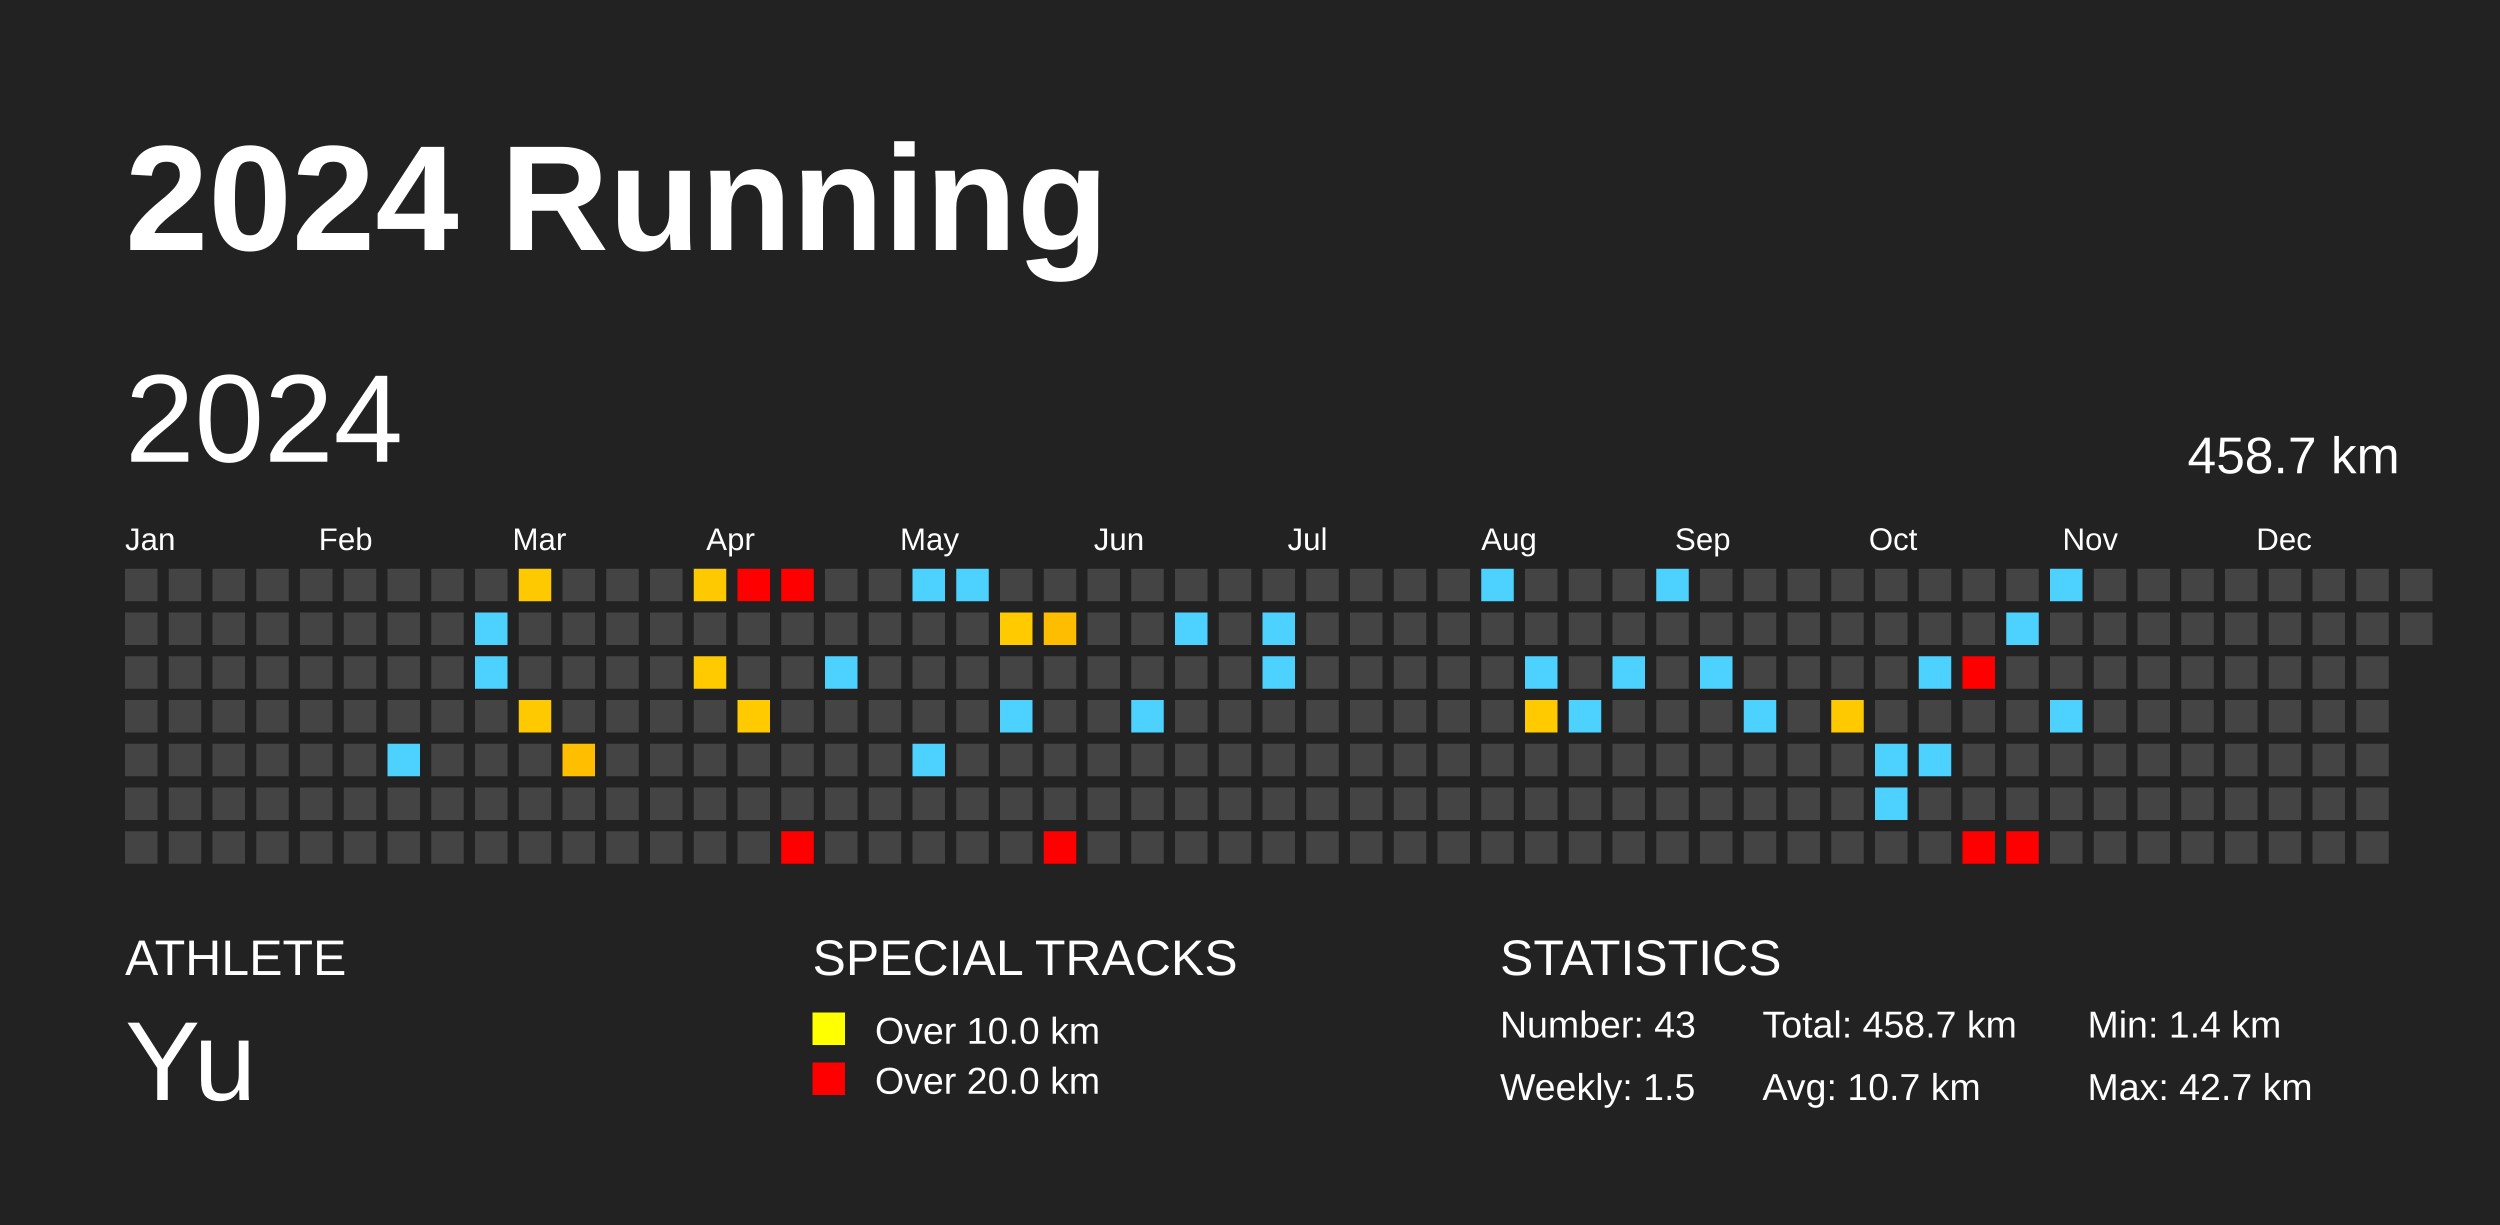
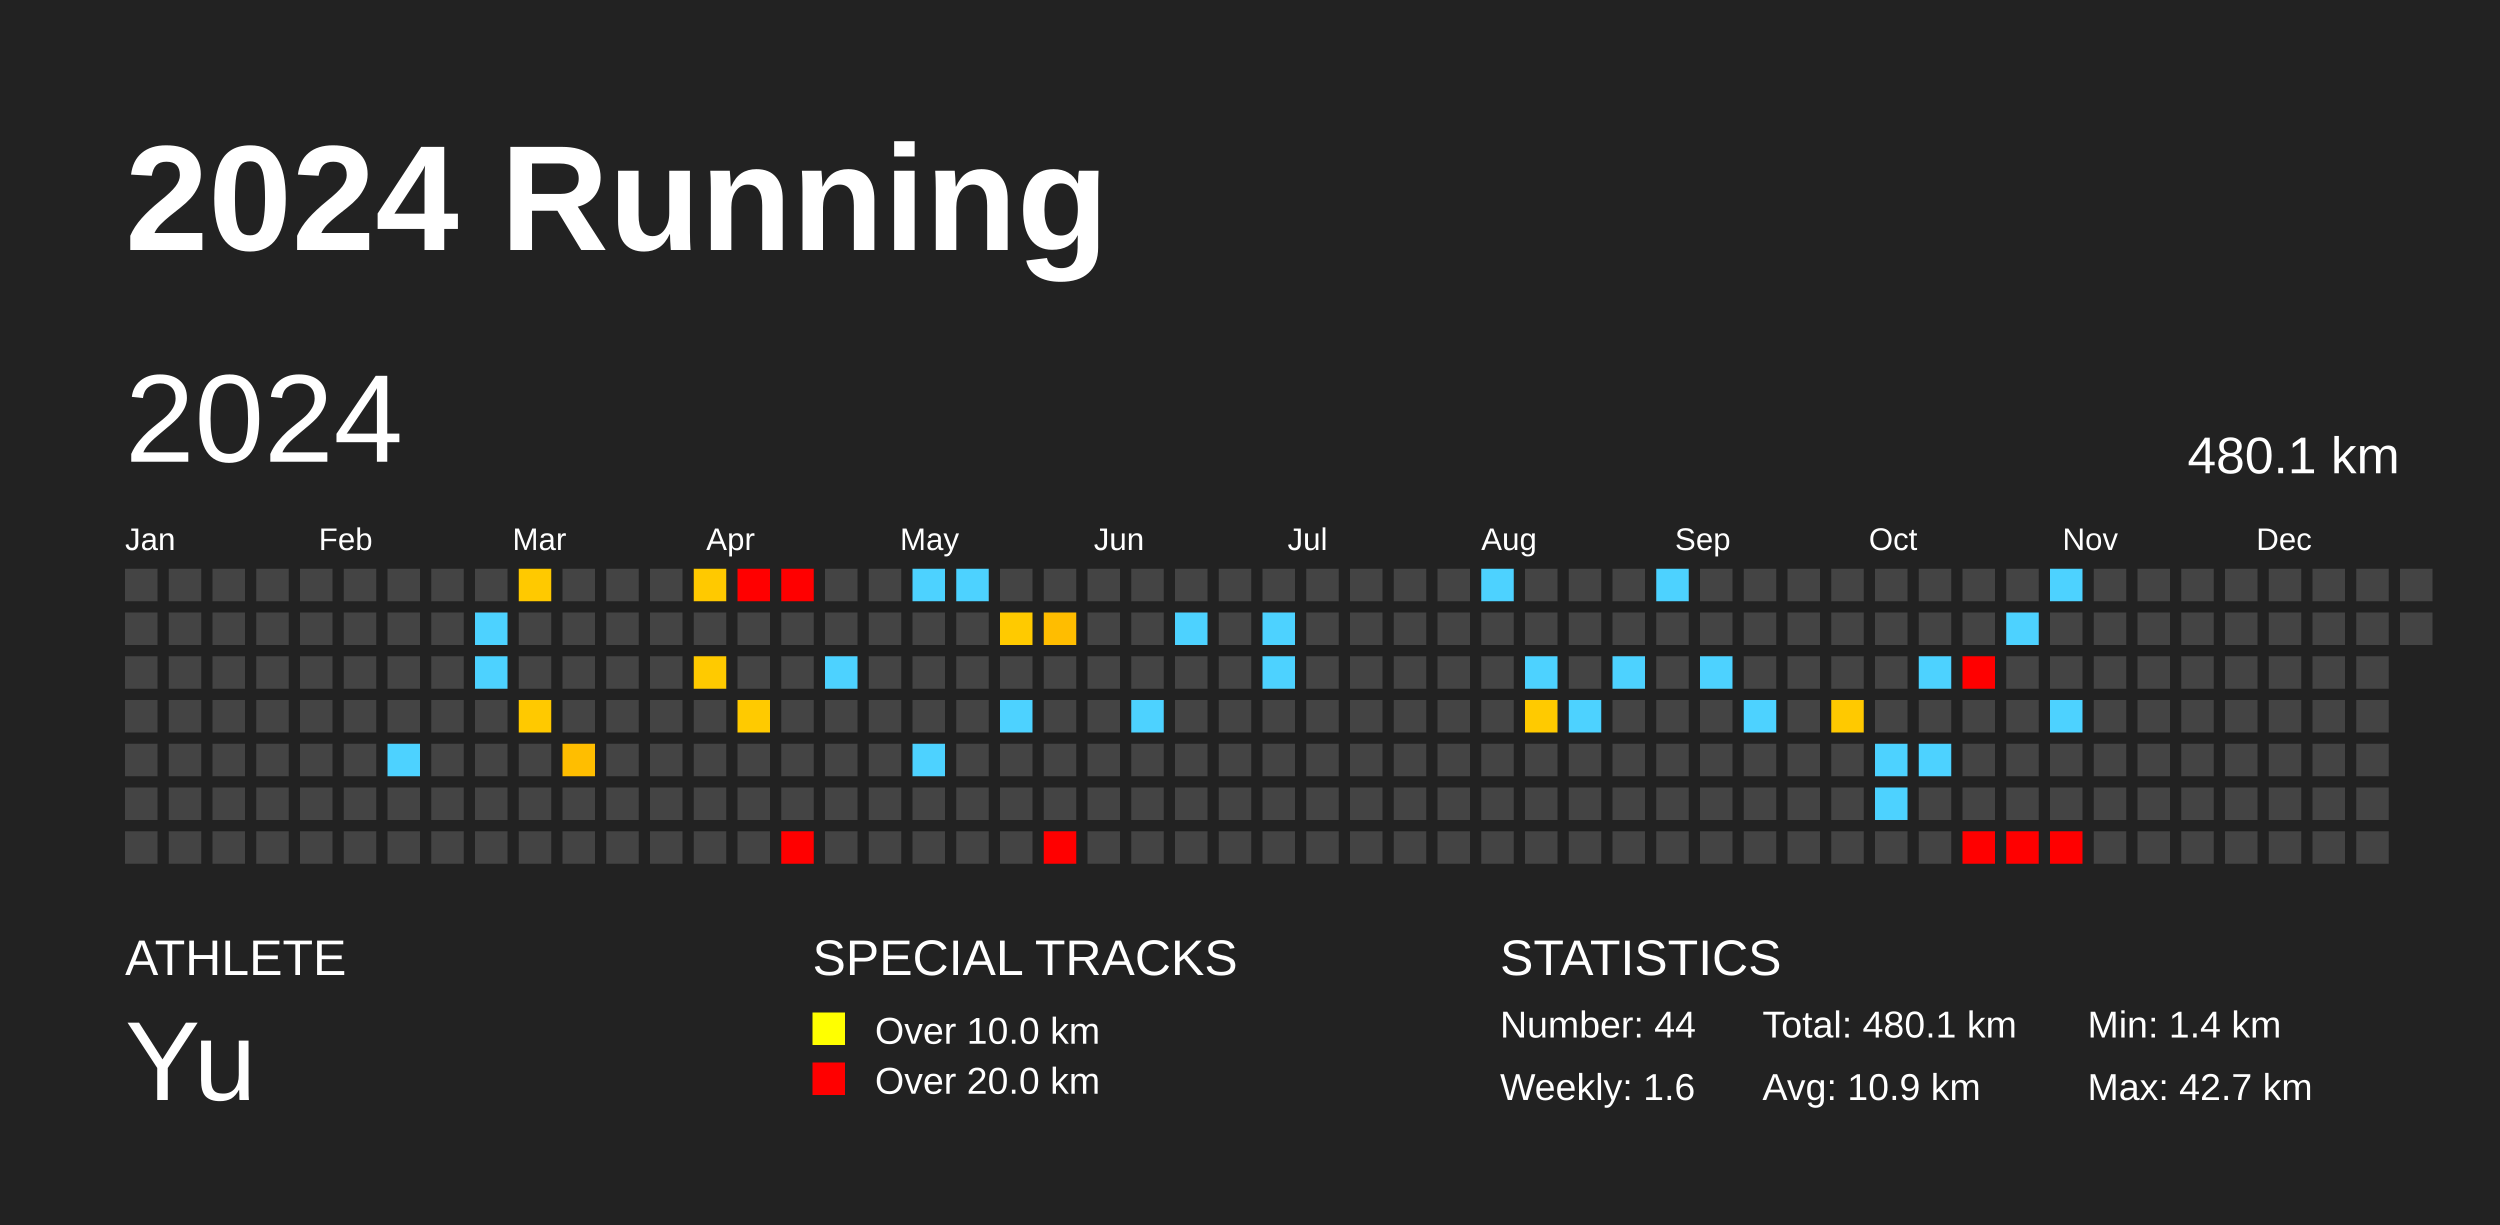
<svg xmlns="http://www.w3.org/2000/svg" baseProfile="full" height="98mm" version="1.1" viewBox="0,0,200,98" width="200mm">
  <defs />
  <rect fill="#222222" height="98" width="200" x="0" y="0" />
  <text fill="#FFFFFF" style="font-size:12px; font-family:Arial; font-weight:bold;" x="10" y="20">2024 Running</text>
  <text fill="#FFFFFF" style="font-size:4px; font-family:Arial" x="10" y="78">ATHLETE</text>
  <text fill="#FFFFFF" style="font-size:9px; font-family:Arial" x="10" y="88">Yu</text>
  <text fill="#FFFFFF" style="font-size:4px; font-family:Arial" x="65" y="78">SPECIAL TRACKS</text>
  <rect fill="yellow" height="2.6" width="2.6" x="65" y="81" />
  <text fill="#FFFFFF" style="font-size:3px; font-family:Arial" x="70" y="83.5">Over 10.0 km</text>
  <rect fill="red" height="2.6" width="2.6" x="65" y="85" />
  <text fill="#FFFFFF" style="font-size:3px; font-family:Arial" x="70" y="87.5">Over 20.0 km</text>
  <text fill="#FFFFFF" style="font-size:4px; font-family:Arial" x="120" y="78">STATISTICS</text>
-   <text fill="#FFFFFF" style="font-size:3px; font-family:Arial" x="120" y="83">Number: 43</text>
-   <text fill="#FFFFFF" style="font-size:3px; font-family:Arial" x="120" y="88">Weekly: 1.5</text>
-   <text fill="#FFFFFF" style="font-size:3px; font-family:Arial" x="141" y="83">Total: 458.7 km</text>
-   <text fill="#FFFFFF" style="font-size:3px; font-family:Arial" x="141" y="88">Avg: 10.7 km</text>
+   <text fill="#FFFFFF" style="font-size:3px; font-family:Arial" x="120" y="83">Number: 44</text>
+   <text fill="#FFFFFF" style="font-size:3px; font-family:Arial" x="120" y="88">Weekly: 1.6</text>
+   <text fill="#FFFFFF" style="font-size:3px; font-family:Arial" x="141" y="83">Total: 480.1 km</text>
+   <text fill="#FFFFFF" style="font-size:3px; font-family:Arial" x="141" y="88">Avg: 10.9 km</text>
  <text fill="#FFFFFF" style="font-size:3px; font-family:Arial" x="167" y="83">Min: 1.4 km</text>
  <text fill="#FFFFFF" style="font-size:3px; font-family:Arial" x="167" y="88">Max: 42.7 km</text>
  <text dominant-baseline="hanging" fill="#FFFFFF" style="font-size:10.0px; font-family:Arial;" x="10" y="30">2024</text>
-   <text dominant-baseline="hanging" fill="#FFFFFF" style="font-size:4.125px; font-family:Arial;" x="175" y="35">458.7 km</text>
+   <text dominant-baseline="hanging" fill="#FFFFFF" style="font-size:4.125px; font-family:Arial;" x="175" y="35">480.1 km</text>
  <text fill="#FFFFFF" style="font-size:2.5px; font-family:Arial" x="10.0" y="44">Jan</text>
  <text fill="#FFFFFF" style="font-size:2.5px; font-family:Arial" x="25.5" y="44">Feb</text>
  <text fill="#FFFFFF" style="font-size:2.5px; font-family:Arial" x="41.0" y="44">Mar</text>
  <text fill="#FFFFFF" style="font-size:2.5px; font-family:Arial" x="56.5" y="44">Apr</text>
  <text fill="#FFFFFF" style="font-size:2.5px; font-family:Arial" x="72.0" y="44">May</text>
  <text fill="#FFFFFF" style="font-size:2.5px; font-family:Arial" x="87.5" y="44">Jun</text>
  <text fill="#FFFFFF" style="font-size:2.5px; font-family:Arial" x="103.0" y="44">Jul</text>
  <text fill="#FFFFFF" style="font-size:2.5px; font-family:Arial" x="118.5" y="44">Aug</text>
  <text fill="#FFFFFF" style="font-size:2.5px; font-family:Arial" x="134.0" y="44">Sep</text>
  <text fill="#FFFFFF" style="font-size:2.5px; font-family:Arial" x="149.5" y="44">Oct</text>
  <text fill="#FFFFFF" style="font-size:2.5px; font-family:Arial" x="165.0" y="44">Nov</text>
  <text fill="#FFFFFF" style="font-size:2.5px; font-family:Arial" x="180.5" y="44">Dec</text>
  <rect fill="#444444" height="2.6" width="2.6" x="10.0" y="45.5" />
  <rect fill="#444444" height="2.6" width="2.6" x="10.0" y="49.0" />
  <rect fill="#444444" height="2.6" width="2.6" x="10.0" y="52.5" />
  <rect fill="#444444" height="2.6" width="2.6" x="10.0" y="56.0" />
  <rect fill="#444444" height="2.6" width="2.6" x="10.0" y="59.5" />
  <rect fill="#444444" height="2.6" width="2.6" x="10.0" y="63.0" />
  <rect fill="#444444" height="2.6" width="2.6" x="10.0" y="66.5" />
  <rect fill="#444444" height="2.6" width="2.6" x="13.5" y="45.5" />
  <rect fill="#444444" height="2.6" width="2.6" x="13.5" y="49.0" />
  <rect fill="#444444" height="2.6" width="2.6" x="13.5" y="52.5" />
  <rect fill="#444444" height="2.6" width="2.6" x="13.5" y="56.0" />
  <rect fill="#444444" height="2.6" width="2.6" x="13.5" y="59.5" />
  <rect fill="#444444" height="2.6" width="2.6" x="13.5" y="63.0" />
  <rect fill="#444444" height="2.6" width="2.6" x="13.5" y="66.5" />
  <rect fill="#444444" height="2.6" width="2.6" x="17.0" y="45.5" />
  <rect fill="#444444" height="2.6" width="2.6" x="17.0" y="49.0" />
  <rect fill="#444444" height="2.6" width="2.6" x="17.0" y="52.5" />
  <rect fill="#444444" height="2.6" width="2.6" x="17.0" y="56.0" />
  <rect fill="#444444" height="2.6" width="2.6" x="17.0" y="59.5" />
  <rect fill="#444444" height="2.6" width="2.6" x="17.0" y="63.0" />
  <rect fill="#444444" height="2.6" width="2.6" x="17.0" y="66.5" />
  <rect fill="#444444" height="2.6" width="2.6" x="20.5" y="45.5" />
  <rect fill="#444444" height="2.6" width="2.6" x="20.5" y="49.0" />
  <rect fill="#444444" height="2.6" width="2.6" x="20.5" y="52.5" />
  <rect fill="#444444" height="2.6" width="2.6" x="20.5" y="56.0" />
  <rect fill="#444444" height="2.6" width="2.6" x="20.5" y="59.5" />
  <rect fill="#444444" height="2.6" width="2.6" x="20.5" y="63.0" />
  <rect fill="#444444" height="2.6" width="2.6" x="20.5" y="66.5" />
  <rect fill="#444444" height="2.6" width="2.6" x="24.0" y="45.5" />
  <rect fill="#444444" height="2.6" width="2.6" x="24.0" y="49.0" />
  <rect fill="#444444" height="2.6" width="2.6" x="24.0" y="52.5" />
  <rect fill="#444444" height="2.6" width="2.6" x="24.0" y="56.0" />
  <rect fill="#444444" height="2.6" width="2.6" x="24.0" y="59.5" />
  <rect fill="#444444" height="2.6" width="2.6" x="24.0" y="63.0" />
  <rect fill="#444444" height="2.6" width="2.6" x="24.0" y="66.5" />
  <rect fill="#444444" height="2.6" width="2.6" x="27.5" y="45.5" />
  <rect fill="#444444" height="2.6" width="2.6" x="27.5" y="49.0" />
  <rect fill="#444444" height="2.6" width="2.6" x="27.5" y="52.5" />
  <rect fill="#444444" height="2.6" width="2.6" x="27.5" y="56.0" />
  <rect fill="#444444" height="2.6" width="2.6" x="27.5" y="59.5" />
  <rect fill="#444444" height="2.6" width="2.6" x="27.5" y="63.0" />
  <rect fill="#444444" height="2.6" width="2.6" x="27.5" y="66.5" />
  <rect fill="#444444" height="2.6" width="2.6" x="31.0" y="45.5" />
  <rect fill="#444444" height="2.6" width="2.6" x="31.0" y="49.0" />
  <rect fill="#444444" height="2.6" width="2.6" x="31.0" y="52.5" />
  <rect fill="#444444" height="2.6" width="2.6" x="31.0" y="56.0" />
  <rect fill="#4dd2ff" height="2.6" width="2.6" x="31.0" y="59.5" />
  <rect fill="#444444" height="2.6" width="2.6" x="31.0" y="63.0" />
  <rect fill="#444444" height="2.6" width="2.6" x="31.0" y="66.5" />
  <rect fill="#444444" height="2.6" width="2.6" x="34.5" y="45.5" />
  <rect fill="#444444" height="2.6" width="2.6" x="34.5" y="49.0" />
  <rect fill="#444444" height="2.6" width="2.6" x="34.5" y="52.5" />
  <rect fill="#444444" height="2.6" width="2.6" x="34.5" y="56.0" />
  <rect fill="#444444" height="2.6" width="2.6" x="34.5" y="59.5" />
  <rect fill="#444444" height="2.6" width="2.6" x="34.5" y="63.0" />
  <rect fill="#444444" height="2.6" width="2.6" x="34.5" y="66.5" />
  <rect fill="#444444" height="2.6" width="2.6" x="38.0" y="45.5" />
  <rect fill="#4dd2ff" height="2.6" width="2.6" x="38.0" y="49.0" />
  <rect fill="#4dd2ff" height="2.6" width="2.6" x="38.0" y="52.5" />
  <rect fill="#444444" height="2.6" width="2.6" x="38.0" y="56.0" />
  <rect fill="#444444" height="2.6" width="2.6" x="38.0" y="59.5" />
  <rect fill="#444444" height="2.6" width="2.6" x="38.0" y="63.0" />
  <rect fill="#444444" height="2.6" width="2.6" x="38.0" y="66.5" />
  <rect fill="#ffc900" height="2.6" width="2.6" x="41.5" y="45.5" />
  <rect fill="#444444" height="2.6" width="2.6" x="41.5" y="49.0" />
  <rect fill="#444444" height="2.6" width="2.6" x="41.5" y="52.5" />
  <rect fill="#ffc900" height="2.6" width="2.6" x="41.5" y="56.0" />
  <rect fill="#444444" height="2.6" width="2.6" x="41.5" y="59.5" />
  <rect fill="#444444" height="2.6" width="2.6" x="41.5" y="63.0" />
  <rect fill="#444444" height="2.6" width="2.6" x="41.5" y="66.5" />
  <rect fill="#444444" height="2.6" width="2.6" x="45.0" y="45.5" />
  <rect fill="#444444" height="2.6" width="2.6" x="45.0" y="49.0" />
  <rect fill="#444444" height="2.6" width="2.6" x="45.0" y="52.5" />
  <rect fill="#444444" height="2.6" width="2.6" x="45.0" y="56.0" />
  <rect fill="#ffbe00" height="2.6" width="2.6" x="45.0" y="59.5" />
  <rect fill="#444444" height="2.6" width="2.6" x="45.0" y="63.0" />
  <rect fill="#444444" height="2.6" width="2.6" x="45.0" y="66.5" />
  <rect fill="#444444" height="2.6" width="2.6" x="48.5" y="45.5" />
  <rect fill="#444444" height="2.6" width="2.6" x="48.5" y="49.0" />
  <rect fill="#444444" height="2.6" width="2.6" x="48.5" y="52.5" />
  <rect fill="#444444" height="2.6" width="2.6" x="48.5" y="56.0" />
  <rect fill="#444444" height="2.6" width="2.6" x="48.5" y="59.5" />
  <rect fill="#444444" height="2.6" width="2.6" x="48.5" y="63.0" />
  <rect fill="#444444" height="2.6" width="2.6" x="48.5" y="66.5" />
  <rect fill="#444444" height="2.6" width="2.6" x="52.0" y="45.5" />
  <rect fill="#444444" height="2.6" width="2.6" x="52.0" y="49.0" />
  <rect fill="#444444" height="2.6" width="2.6" x="52.0" y="52.5" />
  <rect fill="#444444" height="2.6" width="2.6" x="52.0" y="56.0" />
  <rect fill="#444444" height="2.6" width="2.6" x="52.0" y="59.5" />
  <rect fill="#444444" height="2.6" width="2.6" x="52.0" y="63.0" />
  <rect fill="#444444" height="2.6" width="2.6" x="52.0" y="66.5" />
  <rect fill="#ffc900" height="2.6" width="2.6" x="55.5" y="45.5" />
  <rect fill="#444444" height="2.6" width="2.6" x="55.5" y="49.0" />
  <rect fill="#ffca00" height="2.6" width="2.6" x="55.5" y="52.5" />
  <rect fill="#444444" height="2.6" width="2.6" x="55.5" y="56.0" />
  <rect fill="#444444" height="2.6" width="2.6" x="55.5" y="59.5" />
  <rect fill="#444444" height="2.6" width="2.6" x="55.5" y="63.0" />
  <rect fill="#444444" height="2.6" width="2.6" x="55.5" y="66.5" />
  <rect fill="red" height="2.6" width="2.6" x="59.0" y="45.5" />
  <rect fill="#444444" height="2.6" width="2.6" x="59.0" y="49.0" />
  <rect fill="#444444" height="2.6" width="2.6" x="59.0" y="52.5" />
  <rect fill="#ffca00" height="2.6" width="2.6" x="59.0" y="56.0" />
  <rect fill="#444444" height="2.6" width="2.6" x="59.0" y="59.5" />
  <rect fill="#444444" height="2.6" width="2.6" x="59.0" y="63.0" />
  <rect fill="#444444" height="2.6" width="2.6" x="59.0" y="66.5" />
  <rect fill="red" height="2.6" width="2.6" x="62.5" y="45.5" />
  <rect fill="#444444" height="2.6" width="2.6" x="62.5" y="49.0" />
  <rect fill="#444444" height="2.6" width="2.6" x="62.5" y="52.5" />
  <rect fill="#444444" height="2.6" width="2.6" x="62.5" y="56.0" />
  <rect fill="#444444" height="2.6" width="2.6" x="62.5" y="59.5" />
  <rect fill="#444444" height="2.6" width="2.6" x="62.5" y="63.0" />
  <rect fill="red" height="2.6" width="2.6" x="62.5" y="66.5" />
  <rect fill="#444444" height="2.6" width="2.6" x="66.0" y="45.5" />
  <rect fill="#444444" height="2.6" width="2.6" x="66.0" y="49.0" />
  <rect fill="#4dd2ff" height="2.6" width="2.6" x="66.0" y="52.5" />
  <rect fill="#444444" height="2.6" width="2.6" x="66.0" y="56.0" />
  <rect fill="#444444" height="2.6" width="2.6" x="66.0" y="59.5" />
  <rect fill="#444444" height="2.6" width="2.6" x="66.0" y="63.0" />
  <rect fill="#444444" height="2.6" width="2.6" x="66.0" y="66.5" />
  <rect fill="#444444" height="2.6" width="2.6" x="69.5" y="45.5" />
  <rect fill="#444444" height="2.6" width="2.6" x="69.5" y="49.0" />
  <rect fill="#444444" height="2.6" width="2.6" x="69.5" y="52.5" />
  <rect fill="#444444" height="2.6" width="2.6" x="69.5" y="56.0" />
  <rect fill="#444444" height="2.6" width="2.6" x="69.5" y="59.5" />
  <rect fill="#444444" height="2.6" width="2.6" x="69.5" y="63.0" />
  <rect fill="#444444" height="2.6" width="2.6" x="69.5" y="66.5" />
  <rect fill="#4dd2ff" height="2.6" width="2.6" x="73.0" y="45.5" />
  <rect fill="#444444" height="2.6" width="2.6" x="73.0" y="49.0" />
  <rect fill="#444444" height="2.6" width="2.6" x="73.0" y="52.5" />
  <rect fill="#444444" height="2.6" width="2.6" x="73.0" y="56.0" />
  <rect fill="#4dd2ff" height="2.6" width="2.6" x="73.0" y="59.5" />
  <rect fill="#444444" height="2.6" width="2.6" x="73.0" y="63.0" />
  <rect fill="#444444" height="2.6" width="2.6" x="73.0" y="66.5" />
  <rect fill="#4dd2ff" height="2.6" width="2.6" x="76.5" y="45.5" />
  <rect fill="#444444" height="2.6" width="2.6" x="76.5" y="49.0" />
  <rect fill="#444444" height="2.6" width="2.6" x="76.5" y="52.5" />
  <rect fill="#444444" height="2.6" width="2.6" x="76.5" y="56.0" />
  <rect fill="#444444" height="2.6" width="2.6" x="76.5" y="59.5" />
  <rect fill="#444444" height="2.6" width="2.6" x="76.5" y="63.0" />
  <rect fill="#444444" height="2.6" width="2.6" x="76.5" y="66.5" />
  <rect fill="#444444" height="2.6" width="2.6" x="80.0" y="45.5" />
  <rect fill="#ffca00" height="2.6" width="2.6" x="80.0" y="49.0" />
  <rect fill="#444444" height="2.6" width="2.6" x="80.0" y="52.5" />
  <rect fill="#4dd2ff" height="2.6" width="2.6" x="80.0" y="56.0" />
  <rect fill="#444444" height="2.6" width="2.6" x="80.0" y="59.5" />
  <rect fill="#444444" height="2.6" width="2.6" x="80.0" y="63.0" />
  <rect fill="#444444" height="2.6" width="2.6" x="80.0" y="66.5" />
  <rect fill="#444444" height="2.6" width="2.6" x="83.5" y="45.5" />
  <rect fill="#ffbd00" height="2.6" width="2.6" x="83.5" y="49.0" />
  <rect fill="#444444" height="2.6" width="2.6" x="83.5" y="52.5" />
  <rect fill="#444444" height="2.6" width="2.6" x="83.5" y="56.0" />
  <rect fill="#444444" height="2.6" width="2.6" x="83.5" y="59.5" />
  <rect fill="#444444" height="2.6" width="2.6" x="83.5" y="63.0" />
  <rect fill="red" height="2.6" width="2.6" x="83.5" y="66.5" />
  <rect fill="#444444" height="2.6" width="2.6" x="87.0" y="45.5" />
  <rect fill="#444444" height="2.6" width="2.6" x="87.0" y="49.0" />
  <rect fill="#444444" height="2.6" width="2.6" x="87.0" y="52.5" />
  <rect fill="#444444" height="2.6" width="2.6" x="87.0" y="56.0" />
  <rect fill="#444444" height="2.6" width="2.6" x="87.0" y="59.5" />
  <rect fill="#444444" height="2.6" width="2.6" x="87.0" y="63.0" />
  <rect fill="#444444" height="2.6" width="2.6" x="87.0" y="66.5" />
  <rect fill="#444444" height="2.6" width="2.6" x="90.5" y="45.5" />
  <rect fill="#444444" height="2.6" width="2.6" x="90.5" y="49.0" />
  <rect fill="#444444" height="2.6" width="2.6" x="90.5" y="52.5" />
  <rect fill="#4dd2ff" height="2.6" width="2.6" x="90.5" y="56.0" />
  <rect fill="#444444" height="2.6" width="2.6" x="90.5" y="59.5" />
  <rect fill="#444444" height="2.6" width="2.6" x="90.5" y="63.0" />
  <rect fill="#444444" height="2.6" width="2.6" x="90.5" y="66.5" />
  <rect fill="#444444" height="2.6" width="2.6" x="94.0" y="45.5" />
  <rect fill="#4dd2ff" height="2.6" width="2.6" x="94.0" y="49.0" />
  <rect fill="#444444" height="2.6" width="2.6" x="94.0" y="52.5" />
  <rect fill="#444444" height="2.6" width="2.6" x="94.0" y="56.0" />
  <rect fill="#444444" height="2.6" width="2.6" x="94.0" y="59.5" />
  <rect fill="#444444" height="2.6" width="2.6" x="94.0" y="63.0" />
  <rect fill="#444444" height="2.6" width="2.6" x="94.0" y="66.5" />
  <rect fill="#444444" height="2.6" width="2.6" x="97.5" y="45.5" />
  <rect fill="#444444" height="2.6" width="2.6" x="97.5" y="49.0" />
  <rect fill="#444444" height="2.6" width="2.6" x="97.5" y="52.5" />
  <rect fill="#444444" height="2.6" width="2.6" x="97.5" y="56.0" />
  <rect fill="#444444" height="2.6" width="2.6" x="97.5" y="59.5" />
  <rect fill="#444444" height="2.6" width="2.6" x="97.5" y="63.0" />
  <rect fill="#444444" height="2.6" width="2.6" x="97.5" y="66.5" />
  <rect fill="#444444" height="2.6" width="2.6" x="101.0" y="45.5" />
  <rect fill="#4dd2ff" height="2.6" width="2.6" x="101.0" y="49.0" />
  <rect fill="#4dd2ff" height="2.6" width="2.6" x="101.0" y="52.5" />
  <rect fill="#444444" height="2.6" width="2.6" x="101.0" y="56.0" />
  <rect fill="#444444" height="2.6" width="2.6" x="101.0" y="59.5" />
  <rect fill="#444444" height="2.6" width="2.6" x="101.0" y="63.0" />
  <rect fill="#444444" height="2.6" width="2.6" x="101.0" y="66.5" />
  <rect fill="#444444" height="2.6" width="2.6" x="104.5" y="45.5" />
  <rect fill="#444444" height="2.6" width="2.6" x="104.5" y="49.0" />
  <rect fill="#444444" height="2.6" width="2.6" x="104.5" y="52.5" />
  <rect fill="#444444" height="2.6" width="2.6" x="104.5" y="56.0" />
  <rect fill="#444444" height="2.6" width="2.6" x="104.5" y="59.5" />
  <rect fill="#444444" height="2.6" width="2.6" x="104.5" y="63.0" />
  <rect fill="#444444" height="2.6" width="2.6" x="104.5" y="66.5" />
  <rect fill="#444444" height="2.6" width="2.6" x="108.0" y="45.5" />
  <rect fill="#444444" height="2.6" width="2.6" x="108.0" y="49.0" />
  <rect fill="#444444" height="2.6" width="2.6" x="108.0" y="52.5" />
  <rect fill="#444444" height="2.6" width="2.6" x="108.0" y="56.0" />
  <rect fill="#444444" height="2.6" width="2.6" x="108.0" y="59.5" />
  <rect fill="#444444" height="2.6" width="2.6" x="108.0" y="63.0" />
  <rect fill="#444444" height="2.6" width="2.6" x="108.0" y="66.5" />
  <rect fill="#444444" height="2.6" width="2.6" x="111.5" y="45.5" />
  <rect fill="#444444" height="2.6" width="2.6" x="111.5" y="49.0" />
  <rect fill="#444444" height="2.6" width="2.6" x="111.5" y="52.5" />
  <rect fill="#444444" height="2.6" width="2.6" x="111.5" y="56.0" />
  <rect fill="#444444" height="2.6" width="2.6" x="111.5" y="59.5" />
  <rect fill="#444444" height="2.6" width="2.6" x="111.5" y="63.0" />
  <rect fill="#444444" height="2.6" width="2.6" x="111.5" y="66.5" />
  <rect fill="#444444" height="2.6" width="2.6" x="115.0" y="45.5" />
  <rect fill="#444444" height="2.6" width="2.6" x="115.0" y="49.0" />
  <rect fill="#444444" height="2.6" width="2.6" x="115.0" y="52.5" />
  <rect fill="#444444" height="2.6" width="2.6" x="115.0" y="56.0" />
  <rect fill="#444444" height="2.6" width="2.6" x="115.0" y="59.5" />
  <rect fill="#444444" height="2.6" width="2.6" x="115.0" y="63.0" />
  <rect fill="#444444" height="2.6" width="2.6" x="115.0" y="66.5" />
  <rect fill="#4dd2ff" height="2.6" width="2.6" x="118.5" y="45.5" />
  <rect fill="#444444" height="2.6" width="2.6" x="118.5" y="49.0" />
  <rect fill="#444444" height="2.6" width="2.6" x="118.5" y="52.5" />
  <rect fill="#444444" height="2.6" width="2.6" x="118.5" y="56.0" />
  <rect fill="#444444" height="2.6" width="2.6" x="118.5" y="59.5" />
  <rect fill="#444444" height="2.6" width="2.6" x="118.5" y="63.0" />
  <rect fill="#444444" height="2.6" width="2.6" x="118.5" y="66.5" />
  <rect fill="#444444" height="2.6" width="2.6" x="122.0" y="45.5" />
  <rect fill="#444444" height="2.6" width="2.6" x="122.0" y="49.0" />
  <rect fill="#4dd2ff" height="2.6" width="2.6" x="122.0" y="52.5" />
  <rect fill="#ffca00" height="2.6" width="2.6" x="122.0" y="56.0" />
  <rect fill="#444444" height="2.6" width="2.6" x="122.0" y="59.5" />
  <rect fill="#444444" height="2.6" width="2.6" x="122.0" y="63.0" />
  <rect fill="#444444" height="2.6" width="2.6" x="122.0" y="66.5" />
  <rect fill="#444444" height="2.6" width="2.6" x="125.5" y="45.5" />
  <rect fill="#444444" height="2.6" width="2.6" x="125.5" y="49.0" />
  <rect fill="#444444" height="2.6" width="2.6" x="125.5" y="52.5" />
  <rect fill="#4dd2ff" height="2.6" width="2.6" x="125.5" y="56.0" />
  <rect fill="#444444" height="2.6" width="2.6" x="125.5" y="59.5" />
  <rect fill="#444444" height="2.6" width="2.6" x="125.5" y="63.0" />
  <rect fill="#444444" height="2.6" width="2.6" x="125.5" y="66.5" />
  <rect fill="#444444" height="2.6" width="2.6" x="129.0" y="45.5" />
  <rect fill="#444444" height="2.6" width="2.6" x="129.0" y="49.0" />
  <rect fill="#4dd2ff" height="2.6" width="2.6" x="129.0" y="52.5" />
  <rect fill="#444444" height="2.6" width="2.6" x="129.0" y="56.0" />
  <rect fill="#444444" height="2.6" width="2.6" x="129.0" y="59.5" />
  <rect fill="#444444" height="2.6" width="2.6" x="129.0" y="63.0" />
  <rect fill="#444444" height="2.6" width="2.6" x="129.0" y="66.5" />
  <rect fill="#4dd2ff" height="2.6" width="2.6" x="132.5" y="45.5" />
  <rect fill="#444444" height="2.6" width="2.6" x="132.5" y="49.0" />
  <rect fill="#444444" height="2.6" width="2.6" x="132.5" y="52.5" />
  <rect fill="#444444" height="2.6" width="2.6" x="132.5" y="56.0" />
  <rect fill="#444444" height="2.6" width="2.6" x="132.5" y="59.5" />
  <rect fill="#444444" height="2.6" width="2.6" x="132.5" y="63.0" />
  <rect fill="#444444" height="2.6" width="2.6" x="132.5" y="66.5" />
  <rect fill="#444444" height="2.6" width="2.6" x="136.0" y="45.5" />
  <rect fill="#444444" height="2.6" width="2.6" x="136.0" y="49.0" />
  <rect fill="#4dd2ff" height="2.6" width="2.6" x="136.0" y="52.5" />
  <rect fill="#444444" height="2.6" width="2.6" x="136.0" y="56.0" />
  <rect fill="#444444" height="2.6" width="2.6" x="136.0" y="59.5" />
  <rect fill="#444444" height="2.6" width="2.6" x="136.0" y="63.0" />
  <rect fill="#444444" height="2.6" width="2.6" x="136.0" y="66.5" />
  <rect fill="#444444" height="2.6" width="2.6" x="139.5" y="45.5" />
  <rect fill="#444444" height="2.6" width="2.6" x="139.5" y="49.0" />
  <rect fill="#444444" height="2.6" width="2.6" x="139.5" y="52.5" />
  <rect fill="#4dd2ff" height="2.6" width="2.6" x="139.5" y="56.0" />
  <rect fill="#444444" height="2.6" width="2.6" x="139.5" y="59.5" />
  <rect fill="#444444" height="2.6" width="2.6" x="139.5" y="63.0" />
  <rect fill="#444444" height="2.6" width="2.6" x="139.5" y="66.5" />
  <rect fill="#444444" height="2.6" width="2.6" x="143.0" y="45.5" />
  <rect fill="#444444" height="2.6" width="2.6" x="143.0" y="49.0" />
  <rect fill="#444444" height="2.6" width="2.6" x="143.0" y="52.5" />
  <rect fill="#444444" height="2.6" width="2.6" x="143.0" y="56.0" />
  <rect fill="#444444" height="2.6" width="2.6" x="143.0" y="59.5" />
  <rect fill="#444444" height="2.6" width="2.6" x="143.0" y="63.0" />
  <rect fill="#444444" height="2.6" width="2.6" x="143.0" y="66.5" />
  <rect fill="#444444" height="2.6" width="2.6" x="146.5" y="45.5" />
  <rect fill="#444444" height="2.6" width="2.6" x="146.5" y="49.0" />
  <rect fill="#444444" height="2.6" width="2.6" x="146.5" y="52.5" />
  <rect fill="#ffc900" height="2.6" width="2.6" x="146.5" y="56.0" />
  <rect fill="#444444" height="2.6" width="2.6" x="146.5" y="59.5" />
  <rect fill="#444444" height="2.6" width="2.6" x="146.5" y="63.0" />
  <rect fill="#444444" height="2.6" width="2.6" x="146.5" y="66.5" />
  <rect fill="#444444" height="2.6" width="2.6" x="150.0" y="45.5" />
  <rect fill="#444444" height="2.6" width="2.6" x="150.0" y="49.0" />
  <rect fill="#444444" height="2.6" width="2.6" x="150.0" y="52.5" />
  <rect fill="#444444" height="2.6" width="2.6" x="150.0" y="56.0" />
  <rect fill="#4dd2ff" height="2.6" width="2.6" x="150.0" y="59.5" />
  <rect fill="#4dd2ff" height="2.6" width="2.6" x="150.0" y="63.0" />
  <rect fill="#444444" height="2.6" width="2.6" x="150.0" y="66.5" />
  <rect fill="#444444" height="2.6" width="2.6" x="153.5" y="45.5" />
  <rect fill="#444444" height="2.6" width="2.6" x="153.5" y="49.0" />
  <rect fill="#4dd2ff" height="2.6" width="2.6" x="153.5" y="52.5" />
  <rect fill="#444444" height="2.6" width="2.6" x="153.5" y="56.0" />
  <rect fill="#4dd2ff" height="2.6" width="2.6" x="153.5" y="59.5" />
  <rect fill="#444444" height="2.6" width="2.6" x="153.5" y="63.0" />
  <rect fill="#444444" height="2.6" width="2.6" x="153.5" y="66.5" />
  <rect fill="#444444" height="2.6" width="2.6" x="157.0" y="45.5" />
  <rect fill="#444444" height="2.6" width="2.6" x="157.0" y="49.0" />
  <rect fill="red" height="2.6" width="2.6" x="157.0" y="52.5" />
  <rect fill="#444444" height="2.6" width="2.6" x="157.0" y="56.0" />
  <rect fill="#444444" height="2.6" width="2.6" x="157.0" y="59.5" />
  <rect fill="#444444" height="2.6" width="2.6" x="157.0" y="63.0" />
  <rect fill="red" height="2.6" width="2.6" x="157.0" y="66.5" />
  <rect fill="#444444" height="2.6" width="2.6" x="160.5" y="45.5" />
  <rect fill="#4dd2ff" height="2.6" width="2.6" x="160.5" y="49.0" />
  <rect fill="#444444" height="2.6" width="2.6" x="160.5" y="52.5" />
  <rect fill="#444444" height="2.6" width="2.6" x="160.5" y="56.0" />
  <rect fill="#444444" height="2.6" width="2.6" x="160.5" y="59.5" />
  <rect fill="#444444" height="2.6" width="2.6" x="160.5" y="63.0" />
  <rect fill="red" height="2.6" width="2.6" x="160.5" y="66.5" />
  <rect fill="#4dd2ff" height="2.6" width="2.6" x="164.0" y="45.5" />
  <rect fill="#444444" height="2.6" width="2.6" x="164.0" y="49.0" />
  <rect fill="#444444" height="2.6" width="2.6" x="164.0" y="52.5" />
  <rect fill="#4dd2ff" height="2.6" width="2.6" x="164.0" y="56.0" />
  <rect fill="#444444" height="2.6" width="2.6" x="164.0" y="59.5" />
  <rect fill="#444444" height="2.6" width="2.6" x="164.0" y="63.0" />
-   <rect fill="#444444" height="2.6" width="2.6" x="164.0" y="66.5" />
+   <rect fill="red" height="2.6" width="2.6" x="164.0" y="66.5" />
  <rect fill="#444444" height="2.6" width="2.6" x="167.5" y="45.5" />
  <rect fill="#444444" height="2.6" width="2.6" x="167.5" y="49.0" />
  <rect fill="#444444" height="2.6" width="2.6" x="167.5" y="52.5" />
  <rect fill="#444444" height="2.6" width="2.6" x="167.5" y="56.0" />
  <rect fill="#444444" height="2.6" width="2.6" x="167.5" y="59.5" />
  <rect fill="#444444" height="2.6" width="2.6" x="167.5" y="63.0" />
  <rect fill="#444444" height="2.6" width="2.6" x="167.5" y="66.5" />
  <rect fill="#444444" height="2.6" width="2.6" x="171.0" y="45.5" />
  <rect fill="#444444" height="2.6" width="2.6" x="171.0" y="49.0" />
  <rect fill="#444444" height="2.6" width="2.6" x="171.0" y="52.5" />
  <rect fill="#444444" height="2.6" width="2.6" x="171.0" y="56.0" />
  <rect fill="#444444" height="2.6" width="2.6" x="171.0" y="59.5" />
  <rect fill="#444444" height="2.6" width="2.6" x="171.0" y="63.0" />
  <rect fill="#444444" height="2.6" width="2.6" x="171.0" y="66.5" />
  <rect fill="#444444" height="2.6" width="2.6" x="174.5" y="45.5" />
  <rect fill="#444444" height="2.6" width="2.6" x="174.5" y="49.0" />
  <rect fill="#444444" height="2.6" width="2.6" x="174.5" y="52.5" />
  <rect fill="#444444" height="2.6" width="2.6" x="174.5" y="56.0" />
  <rect fill="#444444" height="2.6" width="2.6" x="174.5" y="59.5" />
  <rect fill="#444444" height="2.6" width="2.6" x="174.5" y="63.0" />
  <rect fill="#444444" height="2.6" width="2.6" x="174.5" y="66.5" />
  <rect fill="#444444" height="2.6" width="2.6" x="178.0" y="45.5" />
  <rect fill="#444444" height="2.6" width="2.6" x="178.0" y="49.0" />
  <rect fill="#444444" height="2.6" width="2.6" x="178.0" y="52.5" />
  <rect fill="#444444" height="2.6" width="2.6" x="178.0" y="56.0" />
  <rect fill="#444444" height="2.6" width="2.6" x="178.0" y="59.5" />
  <rect fill="#444444" height="2.6" width="2.6" x="178.0" y="63.0" />
  <rect fill="#444444" height="2.6" width="2.6" x="178.0" y="66.5" />
  <rect fill="#444444" height="2.6" width="2.6" x="181.5" y="45.5" />
  <rect fill="#444444" height="2.6" width="2.6" x="181.5" y="49.0" />
  <rect fill="#444444" height="2.6" width="2.6" x="181.5" y="52.5" />
  <rect fill="#444444" height="2.6" width="2.6" x="181.5" y="56.0" />
  <rect fill="#444444" height="2.6" width="2.6" x="181.5" y="59.5" />
  <rect fill="#444444" height="2.6" width="2.6" x="181.5" y="63.0" />
  <rect fill="#444444" height="2.6" width="2.6" x="181.5" y="66.5" />
  <rect fill="#444444" height="2.6" width="2.6" x="185.0" y="45.5" />
  <rect fill="#444444" height="2.6" width="2.6" x="185.0" y="49.0" />
  <rect fill="#444444" height="2.6" width="2.6" x="185.0" y="52.5" />
  <rect fill="#444444" height="2.6" width="2.6" x="185.0" y="56.0" />
  <rect fill="#444444" height="2.6" width="2.6" x="185.0" y="59.5" />
  <rect fill="#444444" height="2.6" width="2.6" x="185.0" y="63.0" />
  <rect fill="#444444" height="2.6" width="2.6" x="185.0" y="66.5" />
  <rect fill="#444444" height="2.6" width="2.6" x="188.5" y="45.5" />
  <rect fill="#444444" height="2.6" width="2.6" x="188.5" y="49.0" />
  <rect fill="#444444" height="2.6" width="2.6" x="188.5" y="52.5" />
  <rect fill="#444444" height="2.6" width="2.6" x="188.5" y="56.0" />
  <rect fill="#444444" height="2.6" width="2.6" x="188.5" y="59.5" />
  <rect fill="#444444" height="2.6" width="2.6" x="188.5" y="63.0" />
  <rect fill="#444444" height="2.6" width="2.6" x="188.5" y="66.5" />
  <rect fill="#444444" height="2.6" width="2.6" x="192.0" y="45.5" />
  <rect fill="#444444" height="2.6" width="2.6" x="192.0" y="49.0" />
</svg>
